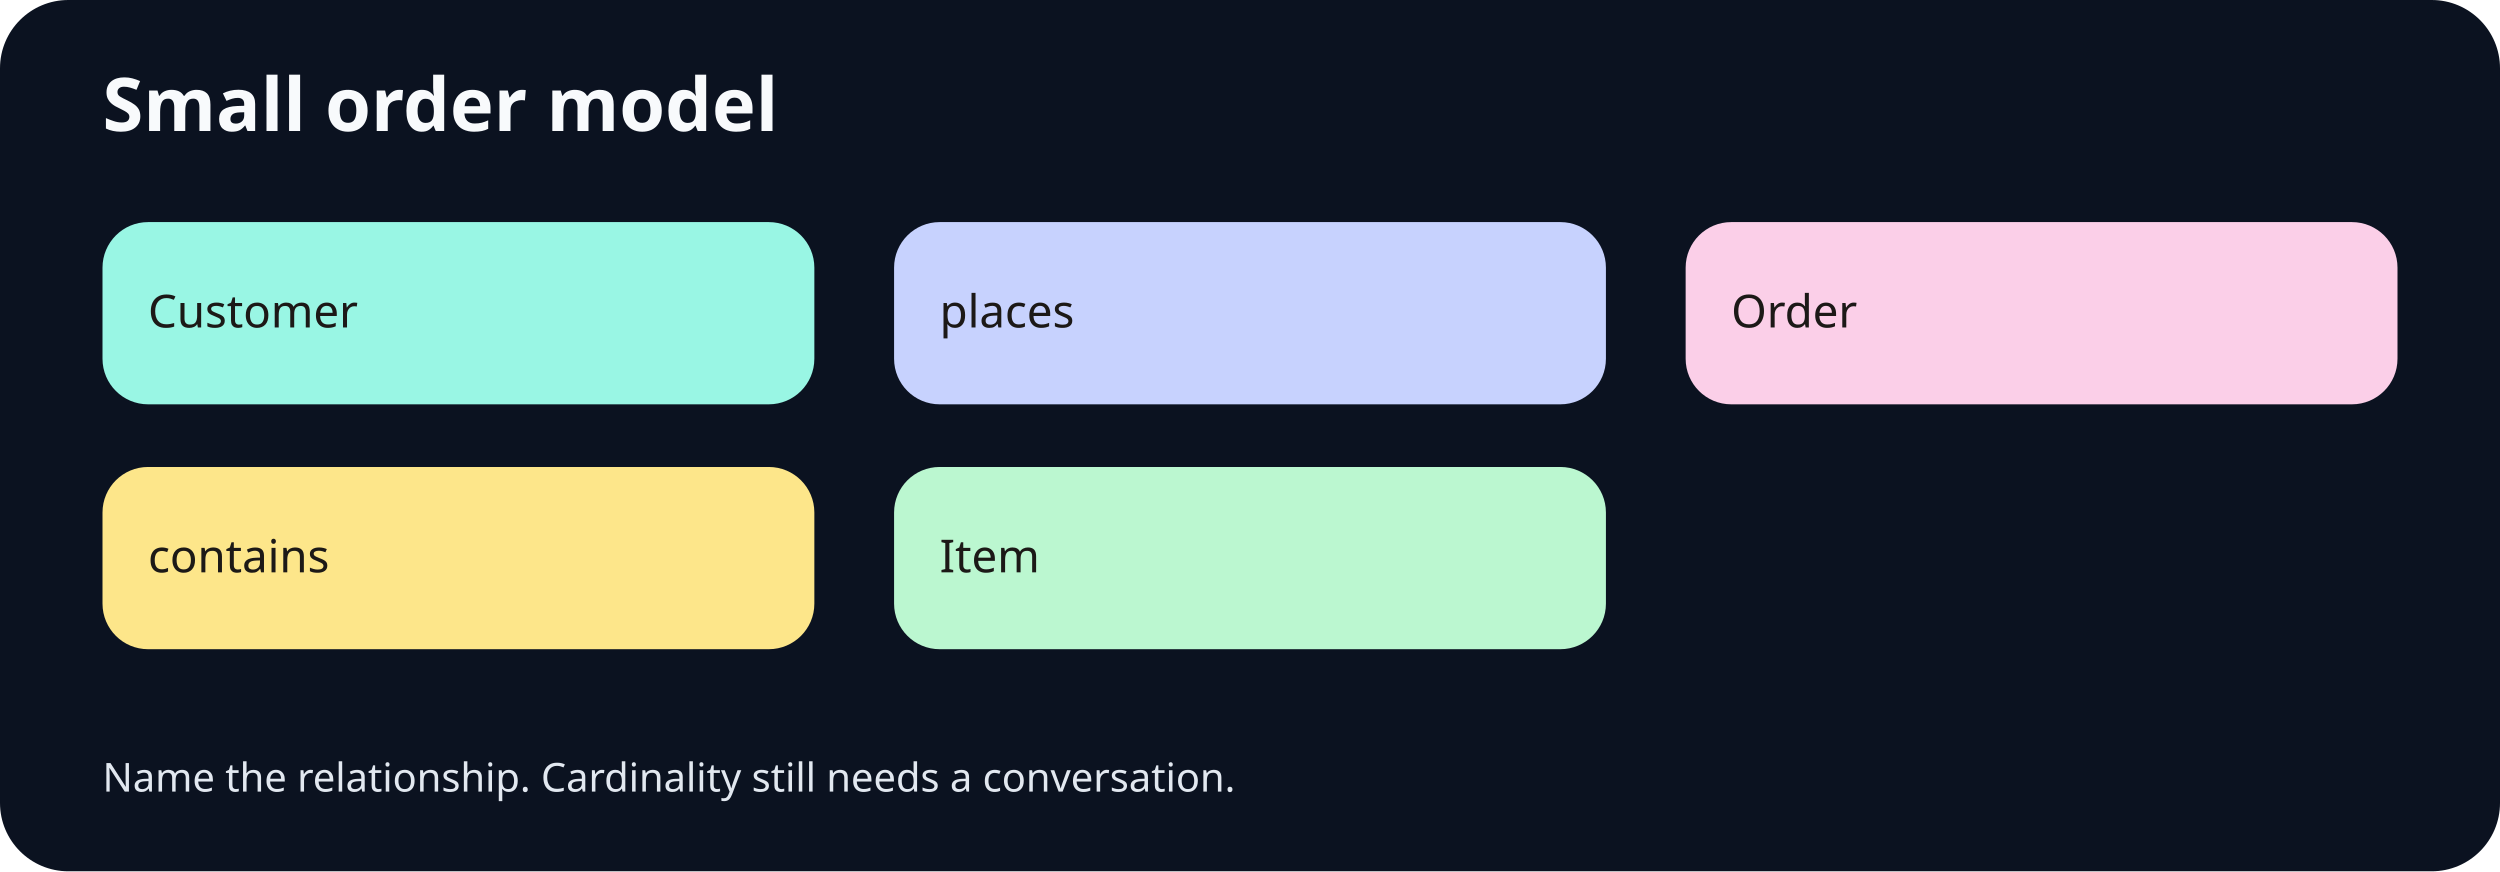
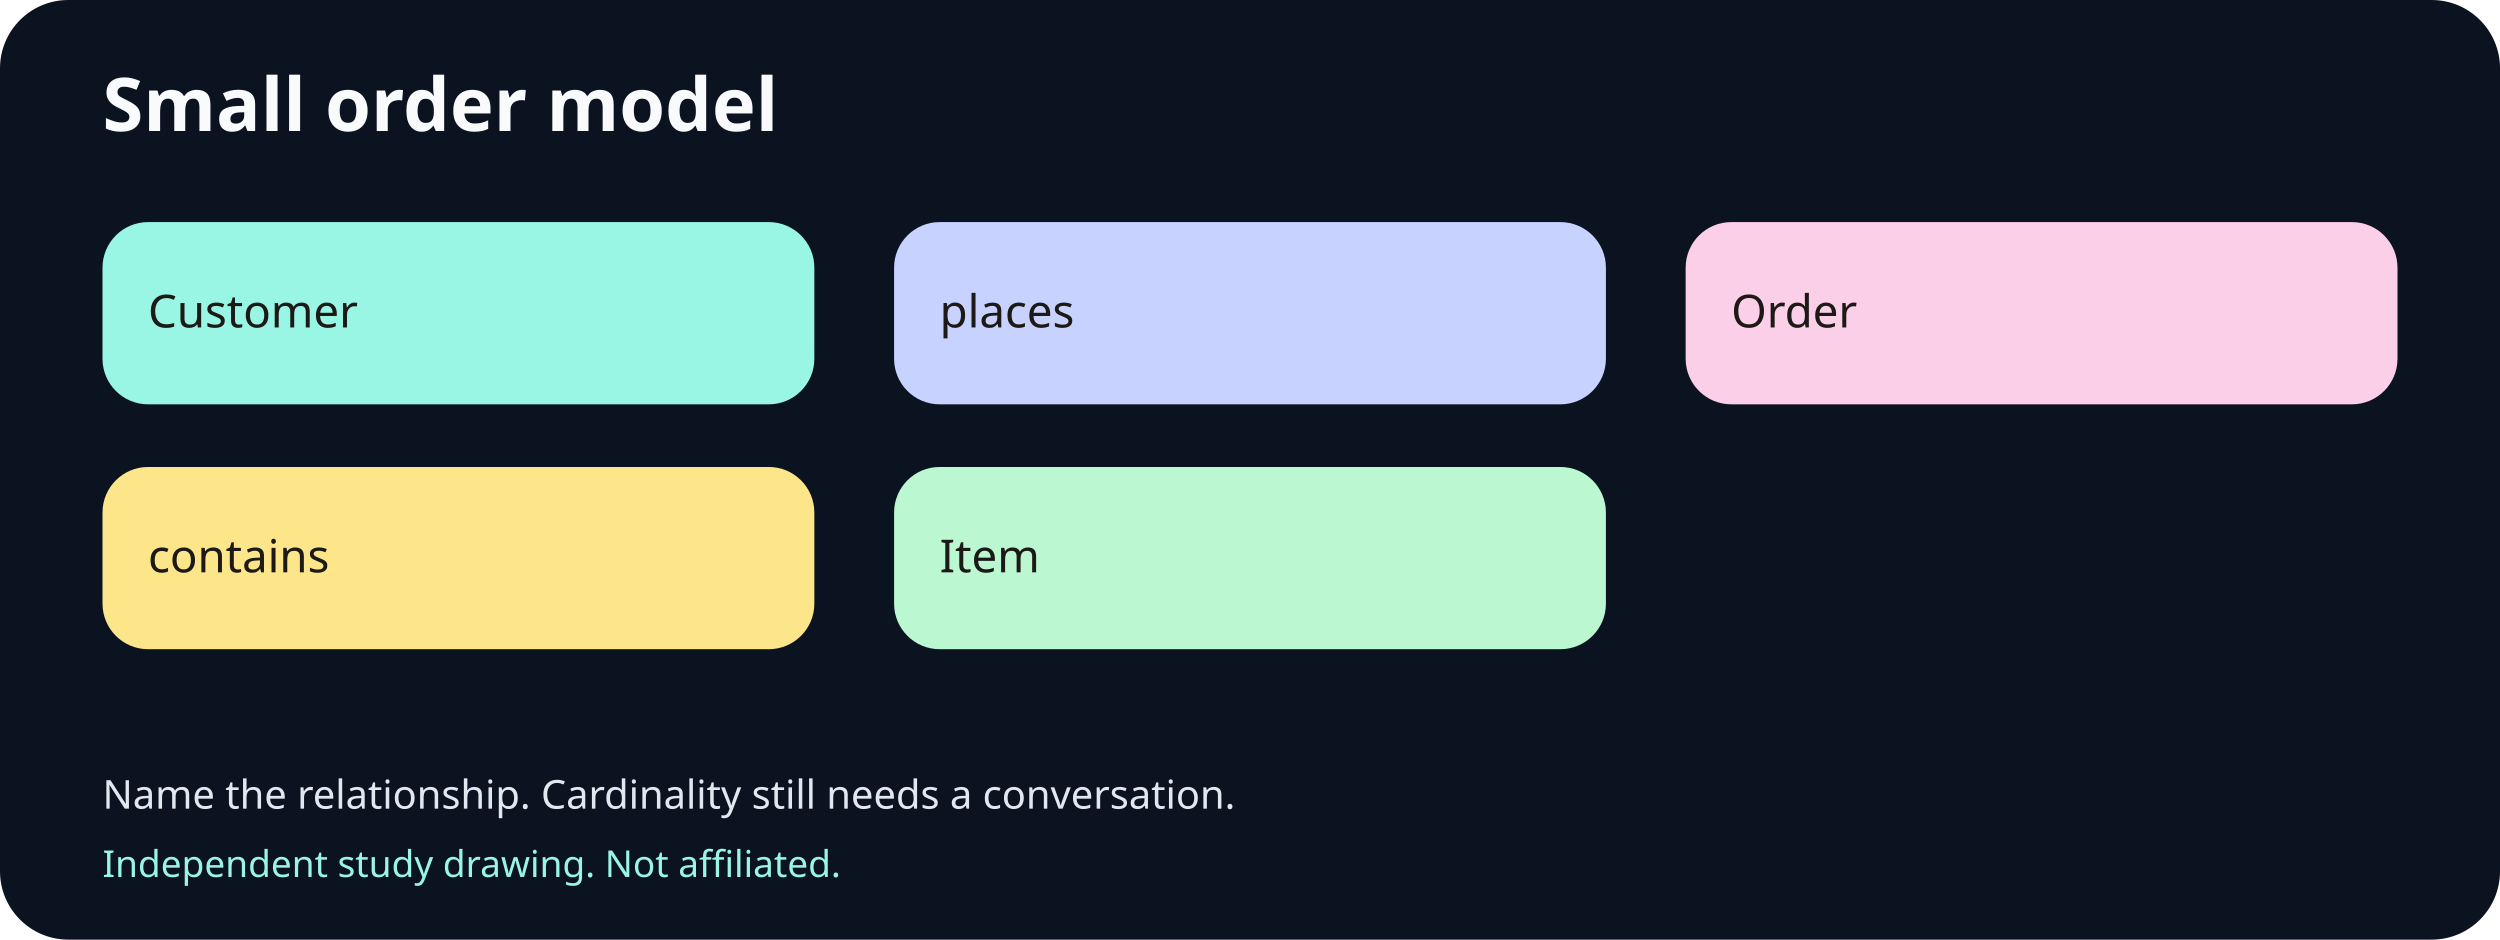
- <svg xmlns="http://www.w3.org/2000/svg" viewBox="0 0 878 306" role="img">
+ <svg xmlns="http://www.w3.org/2000/svg" viewBox="0 0 878 330" role="img">
+   <style>
+ @keyframes baPulse { 50% { opacity: 0.78 } }
+ .ba-box { animation: baPulse 2.8s ease-in-out infinite; transform-box: fill-box; transform-origin: center; }
+ @media (prefers-reduced-motion: reduce) { .ba-box { animation: none } }
+ </style>
  <rect width="100%" height="100%" rx="24" fill="#0b1220" />
  <text x="36" y="46" fill="#f8fafc" font-family="Segoe UI, sans-serif" font-size="26" font-weight="700">Small order model</text>
-   <rect x="36" y="78" width="250" height="64" rx="16" fill="#99f6e4" />
+   <rect class="ba-box" x="36" y="78" width="250" height="64" rx="16" fill="#99f6e4" />
  <text x="52" y="115.0" fill="#1c1917" font-family="Segoe UI, sans-serif" font-size="16">Customer</text>
-   <rect x="314" y="78" width="250" height="64" rx="16" fill="#c7d2fe" />
+   <rect class="ba-box" x="314" y="78" width="250" height="64" rx="16" fill="#c7d2fe" />
  <text x="330" y="115.0" fill="#1c1917" font-family="Segoe UI, sans-serif" font-size="16">places</text>
-   <rect x="592" y="78" width="250" height="64" rx="16" fill="#fbcfe8" />
+   <rect class="ba-box" x="592" y="78" width="250" height="64" rx="16" fill="#fbcfe8" />
  <text x="608" y="115.0" fill="#1c1917" font-family="Segoe UI, sans-serif" font-size="16">Order</text>
-   <rect x="36" y="164" width="250" height="64" rx="16" fill="#fde68a" />
+   <rect class="ba-box" x="36" y="164" width="250" height="64" rx="16" fill="#fde68a" />
  <text x="52" y="201.0" fill="#1c1917" font-family="Segoe UI, sans-serif" font-size="16">contains</text>
-   <rect x="314" y="164" width="250" height="64" rx="16" fill="#bbf7d0" />
+   <rect class="ba-box" x="314" y="164" width="250" height="64" rx="16" fill="#bbf7d0" />
  <text x="330" y="201.0" fill="#1c1917" font-family="Segoe UI, sans-serif" font-size="16">Item</text>
-   <text x="36" y="278" fill="#e2e8f0" font-family="Segoe UI, sans-serif" font-size="14">Name the relationship. Cardinality still needs a conversation.</text>
+   <text x="36" y="284" fill="#e2e8f0" font-family="Segoe UI, sans-serif" font-size="14">Name the relationship. Cardinality still needs a conversation.</text>
+   <text x="36" y="308" fill="#99f6e4" font-family="Segoe UI, sans-serif" font-size="13">Independent study drawing. Not affiliated.</text>
</svg>
